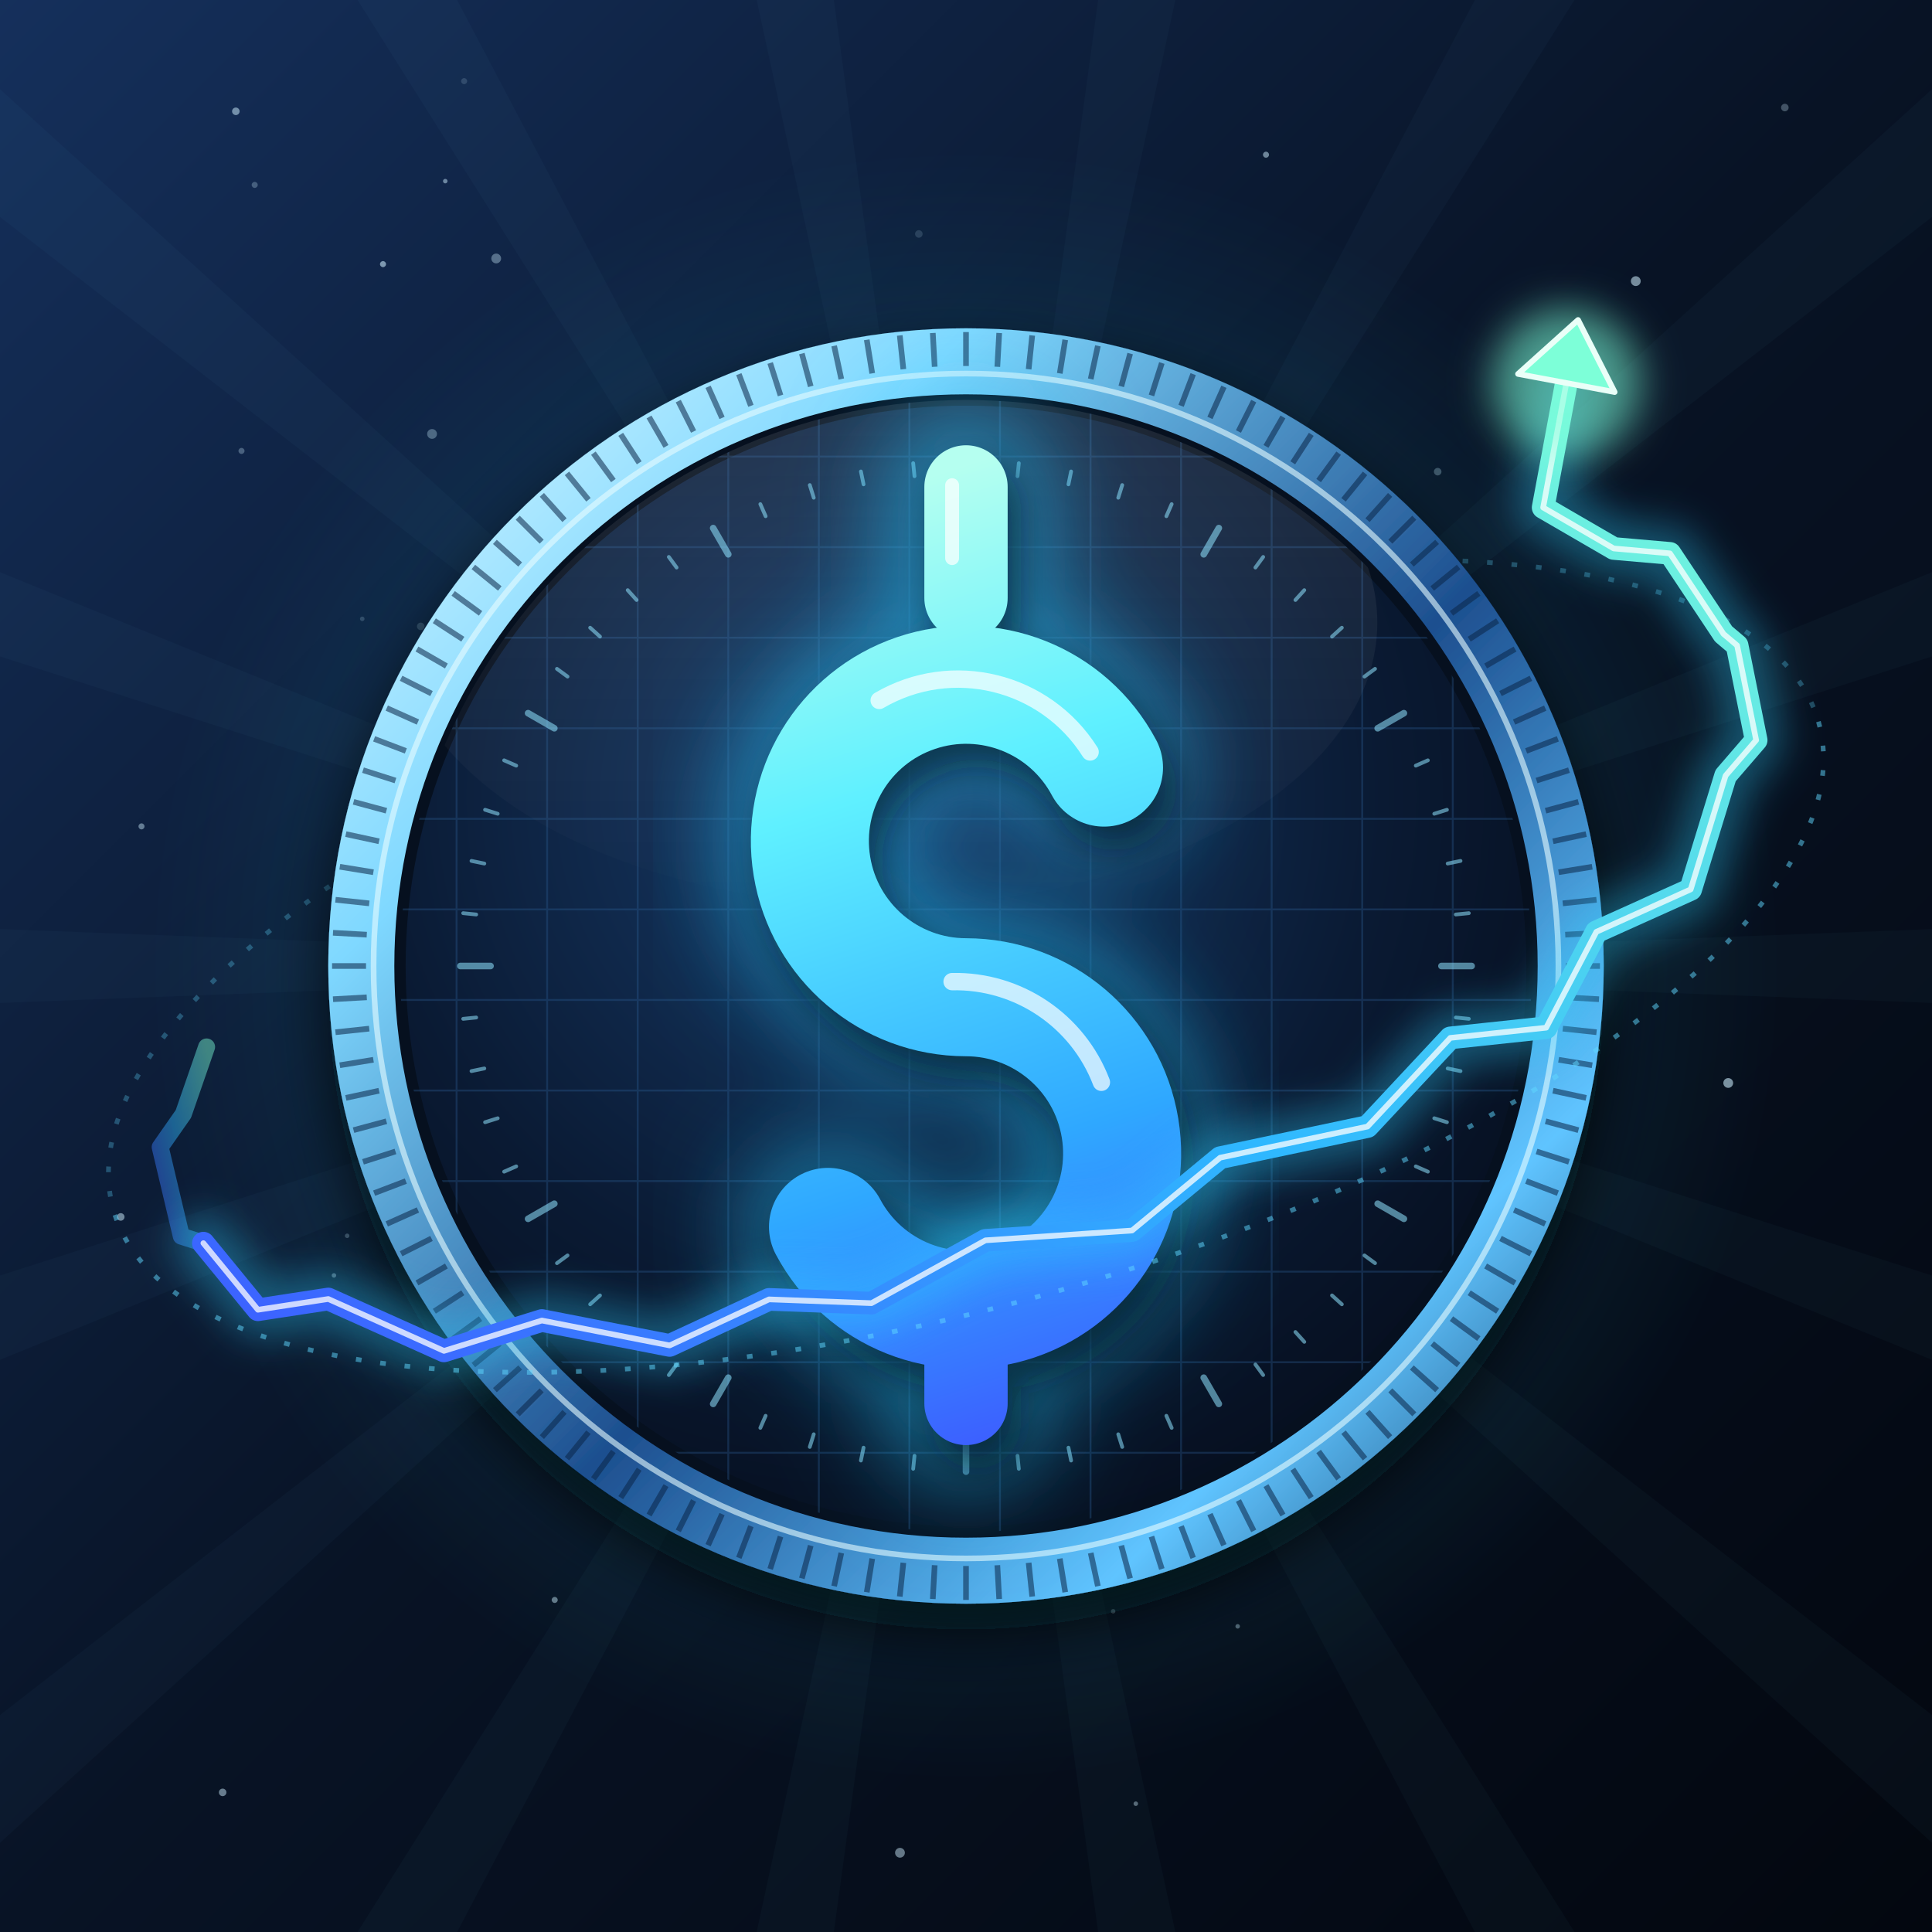
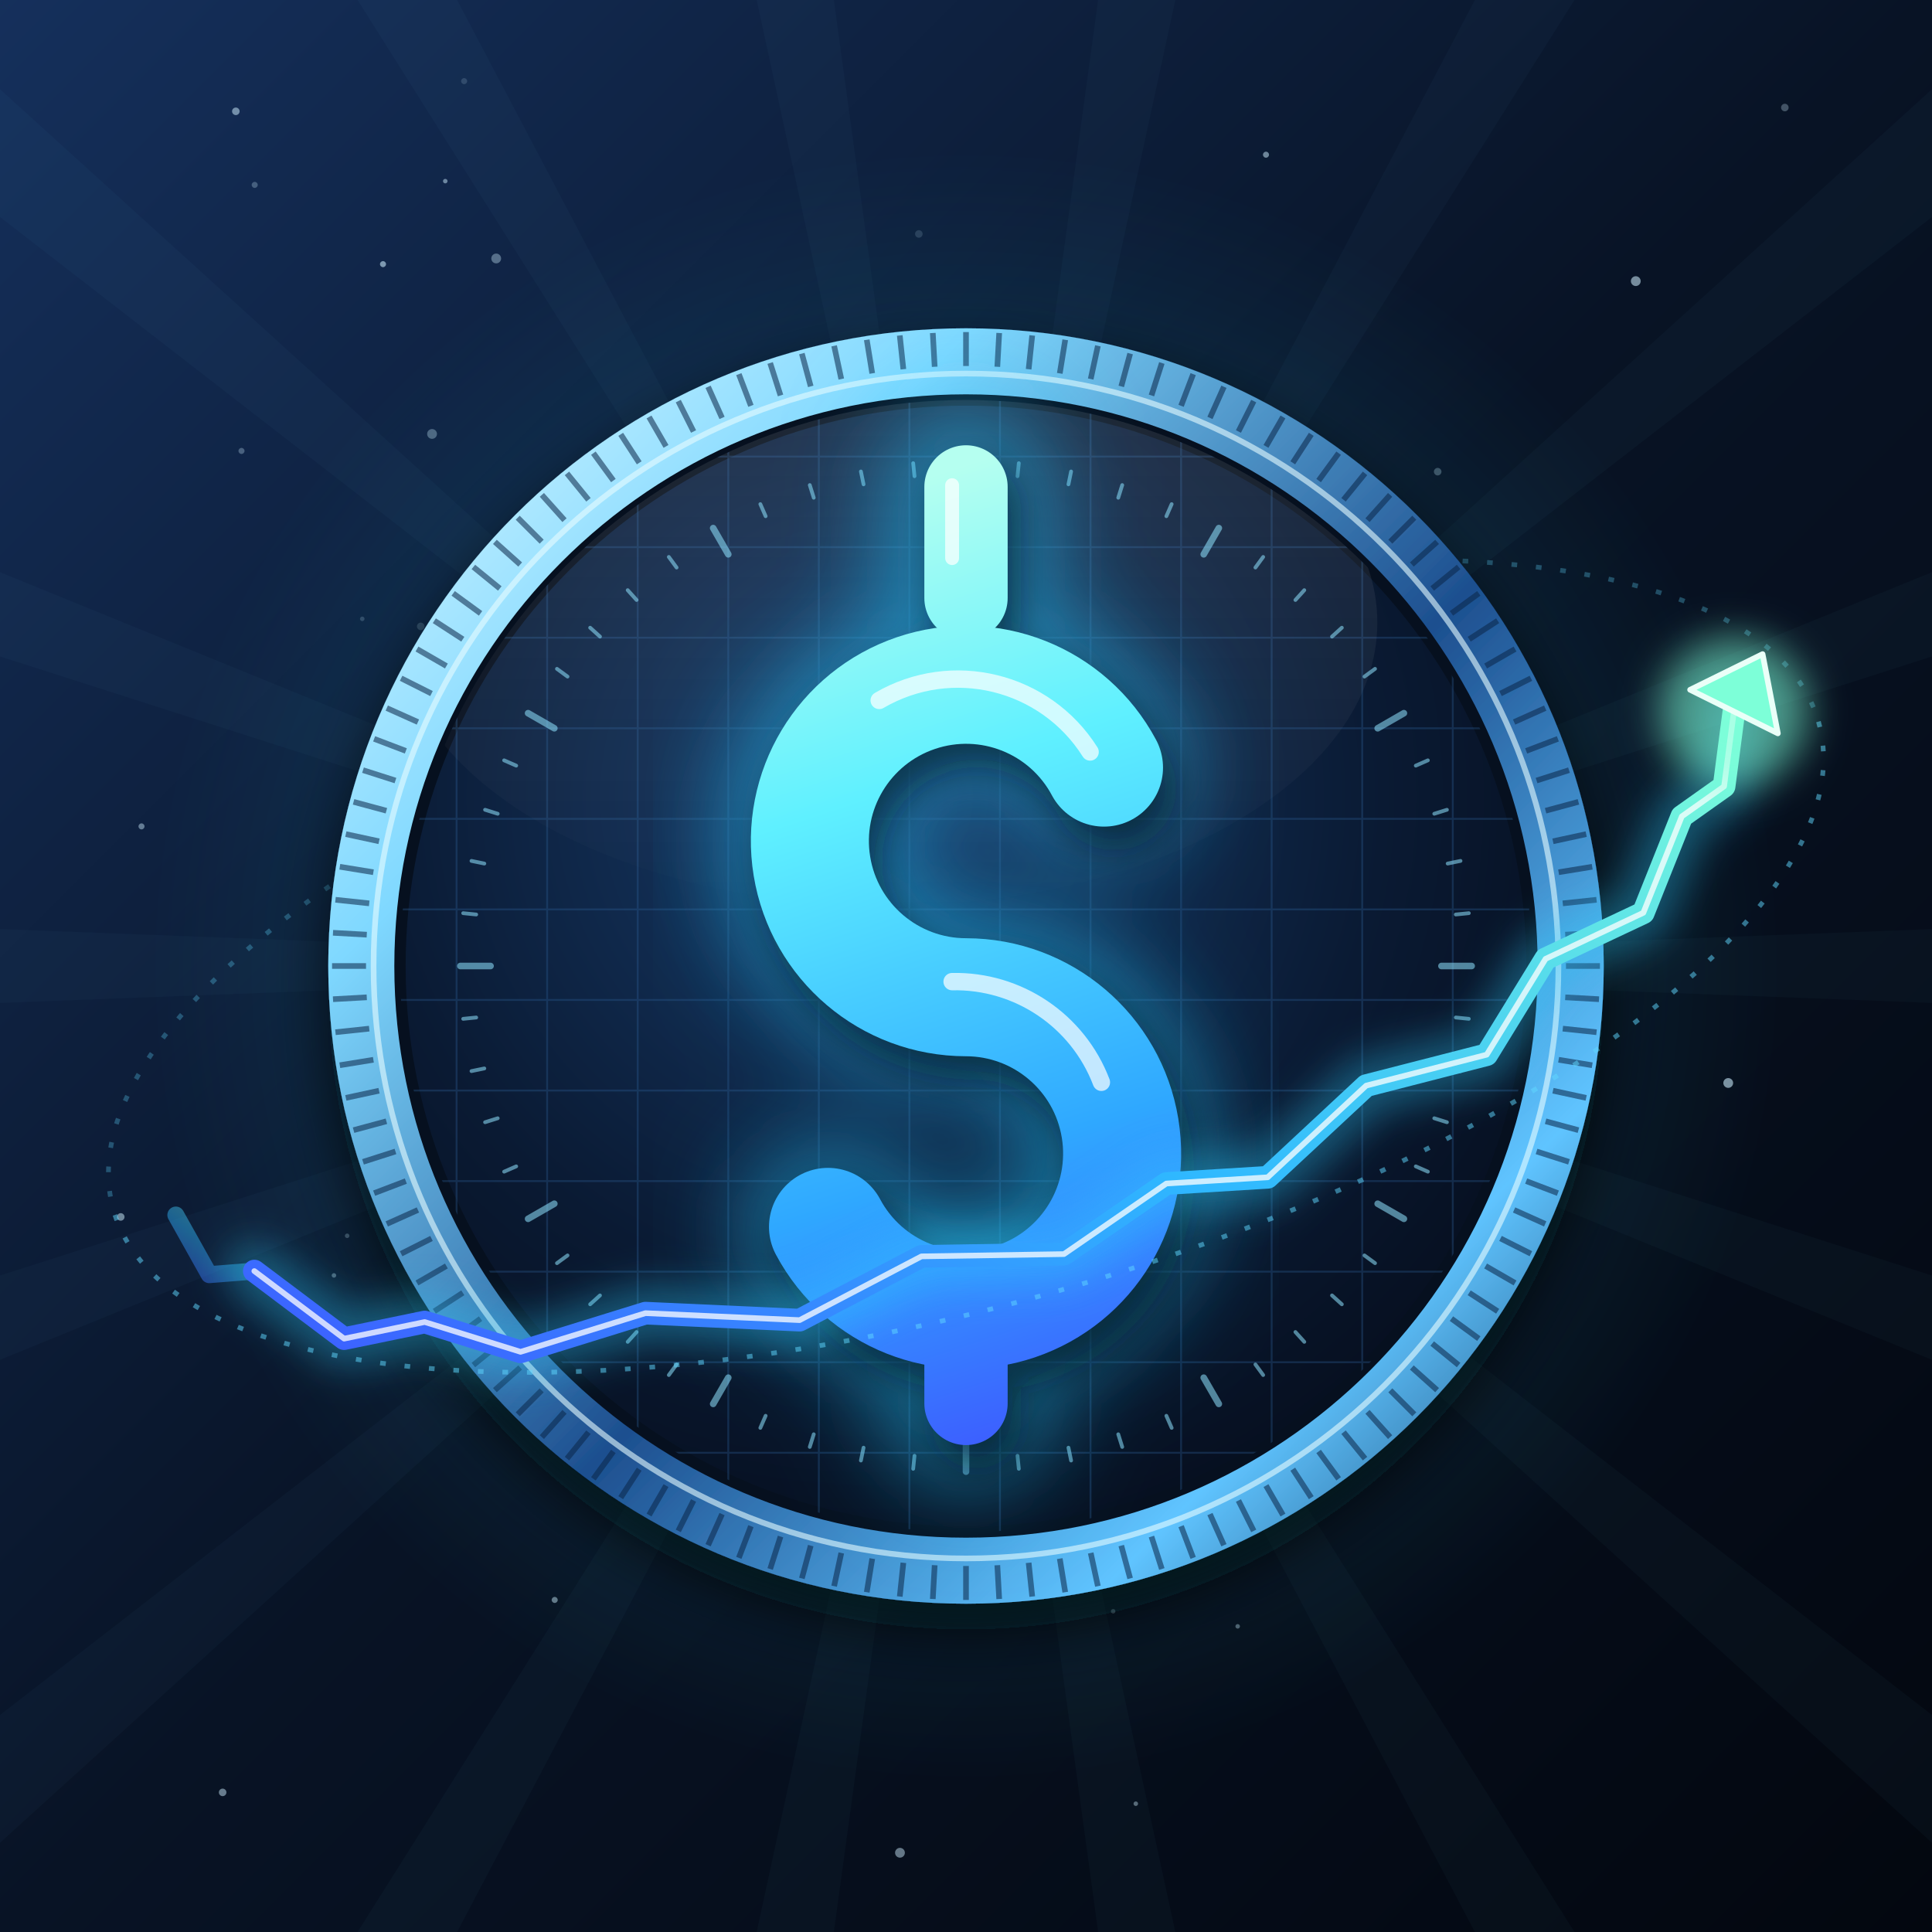
<svg xmlns="http://www.w3.org/2000/svg" viewBox="0 0 1024 1024" width="1024" height="1024">
  <defs>
    <linearGradient id="bg" x1="0" y1="0" x2="1" y2="1">
      <stop offset="0" stop-color="#15305c" />
      <stop offset=".5" stop-color="#081325" />
      <stop offset="1" stop-color="#03070f" />
    </linearGradient>
    <radialGradient id="aura" cx="50%" cy="50%" r="50%">
      <stop offset="0" stop-color="#2f8cff" stop-opacity=".55" />
      <stop offset=".7" stop-color="#22e0ff" stop-opacity=".08" />
      <stop offset="1" stop-color="#22e0ff" stop-opacity="0" />
    </radialGradient>
    <linearGradient id="rim" x1="0" y1="0" x2="1" y2="1">
      <stop offset="0" stop-color="#e6fbff" />
      <stop offset=".25" stop-color="#7fd8ff" />
      <stop offset=".55" stop-color="#1d4f8f" />
      <stop offset=".8" stop-color="#5fc4ff" />
      <stop offset="1" stop-color="#0d2a52" />
    </linearGradient>
    <radialGradient id="face" cx="42%" cy="35%" r="75%">
      <stop offset="0" stop-color="#173c6b" />
      <stop offset=".6" stop-color="#0a1a33" />
      <stop offset="1" stop-color="#050c1a" />
    </radialGradient>
    <linearGradient id="glyph" x1="430" y1="250" x2="600" y2="770" gradientUnits="userSpaceOnUse">
      <stop offset="0" stop-color="#b5fff0" />
      <stop offset=".3" stop-color="#5ff0ff" />
      <stop offset=".7" stop-color="#2fa8ff" />
      <stop offset="1" stop-color="#3d5cff" />
    </linearGradient>
    <linearGradient id="spark" x1="0" y1="0" x2="1" y2="0">
      <stop offset="0" stop-color="#22e0ff" stop-opacity="0" />
      <stop offset=".5" stop-color="#22e0ff" stop-opacity=".55" />
      <stop offset="1" stop-color="#7dffd8" />
    </linearGradient>
    <linearGradient id="sparkArea" x1="0" y1="0" x2="0" y2="1">
      <stop offset="0" stop-color="#22e0ff" stop-opacity=".22" />
      <stop offset="1" stop-color="#22e0ff" stop-opacity="0" />
    </linearGradient>
    <linearGradient id="ring" x1="0" y1="0" x2="1" y2="0">
      <stop offset="0" stop-color="#7dffd8" stop-opacity="0" />
      <stop offset=".3" stop-color="#7dffd8" />
      <stop offset=".65" stop-color="#3fb6ff" />
      <stop offset="1" stop-color="#3d5cff" stop-opacity="0" />
    </linearGradient>
    <linearGradient id="tick" x1="0" y1="1" x2="1" y2="0">
      <stop offset="0" stop-color="#3d5cff" />
      <stop offset=".45" stop-color="#2fb8ff" />
      <stop offset="1" stop-color="#7dffd8" />
    </linearGradient>
    <linearGradient id="gloss" x1="0" y1="0" x2="0" y2="1">
      <stop offset="0" stop-color="#ffffff" stop-opacity=".22" />
      <stop offset="1" stop-color="#ffffff" stop-opacity="0" />
    </linearGradient>
    <filter id="g28" x="-50%" y="-50%" width="200%" height="200%">
      <feGaussianBlur stdDeviation="28" />
    </filter>
    <filter id="g10" x="-100%" y="-100%" width="300%" height="300%">
      <feGaussianBlur stdDeviation="10" />
    </filter>
    <filter id="shadow" x="-50%" y="-50%" width="200%" height="200%">
      <feDropShadow dx="0" dy="14" stdDeviation="16" flood-color="#000814" flood-opacity=".75" />
    </filter>
    <linearGradient id="fadeX" x1="0" y1="0" x2="1" y2="0">
      <stop offset="0" stop-color="#fff" stop-opacity="0" />
      <stop offset=".35" stop-color="#fff" />
      <stop offset=".85" stop-color="#fff" />
      <stop offset="1" stop-color="#fff" stop-opacity="0" />
    </linearGradient>
    <mask id="sparkMask" maskUnits="userSpaceOnUse" x="290" y="400" width="450" height="310">
      <rect x="290" y="400" width="440" height="310" fill="url(#fadeX)" />
    </mask>
    <clipPath id="faceClip">
      <circle cx="512" cy="512" r="300" />
    </clipPath>
    <clipPath id="front">
      <rect x="0" y="512" width="1024" height="512" />
    </clipPath>
    <clipPath id="back">
      <rect x="0" y="0" width="1024" height="512" />
    </clipPath>
  </defs>
  <rect width="1024" height="1024" fill="url(#bg)" />
  <g fill="#5fd8ff" opacity=".028">
    <path d="M512 512 L1271 483 L1271 541 Z" />
    <path d="M512 512 L1236 744 L1216 799 Z" />
    <path d="M512 512 L1113 978 L1075 1023 Z" />
    <path d="M512 512 L917 1155 L866 1184 Z" />
    <path d="M512 512 L673 1255 L615 1265 Z" />
    <path d="M512 512 L409 1265 L351 1255 Z" />
    <path d="M512 512 L158 1184 L107 1155 Z" />
    <path d="M512 512 L-51 1023 L-89 978 Z" />
    <path d="M512 512 L-192 799 L-212 744 Z" />
    <path d="M512 512 L-247 541 L-247 483 Z" />
    <path d="M512 512 L-212 280 L-192 225 Z" />
    <path d="M512 512 L-89 46 L-51 1 Z" />
    <path d="M512 512 L107 -131 L158 -160 Z" />
    <path d="M512 512 L351 -231 L409 -241 Z" />
    <path d="M512 512 L615 -241 L673 -231 Z" />
    <path d="M512 512 L866 -160 L917 -131 Z" />
    <path d="M512 512 L1075 1 L1113 46 Z" />
    <path d="M512 512 L1216 225 L1236 280 Z" />
  </g>
  <g fill="#cfefff">
    <circle cx="263" cy="137" r="2.6" opacity="0.37" />
    <circle cx="125" cy="59" r="2" opacity="0.51" />
    <circle cx="762" cy="250" r="2" opacity="0.27" />
    <circle cx="203" cy="140" r="1.6" opacity="0.57" />
    <circle cx="64" cy="645" r="2" opacity="0.51" />
    <circle cx="223" cy="332" r="2" opacity="0.19" />
    <circle cx="612" cy="674" r="1.6" opacity="0.23" />
    <circle cx="487" cy="124" r="2" opacity="0.15" />
    <circle cx="316" cy="705" r="2" opacity="0.53" />
    <circle cx="520" cy="431" r="2" opacity="0.34" />
    <circle cx="192" cy="328" r="1.2" opacity="0.19" />
    <circle cx="477" cy="982" r="2.6" opacity="0.47" />
    <circle cx="177" cy="676" r="1.2" opacity="0.34" />
    <circle cx="231" cy="637" r="2" opacity="0.23" />
    <circle cx="452" cy="596" r="1.6" opacity="0.56" />
    <circle cx="135" cy="98" r="1.6" opacity="0.27" />
    <circle cx="590" cy="854" r="1.2" opacity="0.30" />
    <circle cx="208" cy="473" r="1.2" opacity="0.31" />
    <circle cx="118" cy="950" r="2" opacity="0.48" />
    <circle cx="946" cy="57" r="2" opacity="0.29" />
    <circle cx="184" cy="655" r="1.2" opacity="0.28" />
    <circle cx="221" cy="459" r="1.6" opacity="0.26" />
    <circle cx="605" cy="190" r="1.2" opacity="0.31" />
    <circle cx="469" cy="385" r="2" opacity="0.60" />
    <circle cx="579" cy="455" r="1.6" opacity="0.34" />
    <circle cx="236" cy="96" r="1.2" opacity="0.48" />
    <circle cx="602" cy="956" r="1.2" opacity="0.40" />
    <circle cx="590" cy="343" r="1.2" opacity="0.21" />
    <circle cx="540" cy="770" r="2.6" opacity="0.44" />
    <circle cx="229" cy="230" r="2.6" opacity="0.33" />
    <circle cx="75" cy="438" r="1.6" opacity="0.44" />
    <circle cx="444" cy="244" r="1.6" opacity="0.16" />
    <circle cx="280" cy="269" r="1.6" opacity="0.50" />
    <circle cx="434" cy="287" r="2" opacity="0.17" />
    <circle cx="916" cy="574" r="2.6" opacity="0.58" />
    <circle cx="656" cy="862" r="1.2" opacity="0.37" />
    <circle cx="128" cy="239" r="1.6" opacity="0.30" />
    <circle cx="660" cy="795" r="2" opacity="0.52" />
    <circle cx="538" cy="658" r="2" opacity="0.30" />
    <circle cx="410" cy="509" r="2" opacity="0.58" />
    <circle cx="671" cy="82" r="1.6" opacity="0.50" />
    <circle cx="294" cy="848" r="1.6" opacity="0.46" />
    <circle cx="479" cy="486" r="2.6" opacity="0.57" />
    <circle cx="246" cy="43" r="1.6" opacity="0.16" />
    <circle cx="867" cy="149" r="2.6" opacity="0.55" />
  </g>
  <circle cx="512" cy="512" r="440" fill="url(#aura)" />
  <g fill="none" stroke="url(#tick)" stroke-width="9" stroke-linejoin="round" stroke-linecap="round" opacity=".45">
-     <path d="M109.5 554.9 L97.2 590.4 L84.9 608.0 L96.1 655.2 L107.8 658.9" />
+     <path d="M93.2 644.0 L110.9 675.6 L134.8 673.7" />
  </g>
  <g transform="rotate(-16 512 512)" clip-path="url(#back)" fill="none">
    <ellipse cx="512" cy="512" rx="470" ry="179" stroke="#5fd8ff" stroke-width="2.5" opacity=".3" stroke-dasharray="3 10" />
  </g>
  <g filter="url(#shadow)">
    <circle cx="512" cy="512" r="338" fill="url(#rim)" />
  </g>
  <g stroke="#0a2547" stroke-width="3" opacity=".55">
    <line x1="830.0" y1="512.0" x2="848.0" y2="512.0" />
    <line x1="829.6" y1="528.6" x2="847.5" y2="529.6" />
    <line x1="828.3" y1="545.2" x2="846.2" y2="547.1" />
    <line x1="826.1" y1="561.7" x2="843.9" y2="564.6" />
    <line x1="823.1" y1="578.1" x2="840.7" y2="581.9" />
    <line x1="819.2" y1="594.3" x2="836.6" y2="599.0" />
    <line x1="814.4" y1="610.3" x2="831.6" y2="615.8" />
    <line x1="808.9" y1="626.0" x2="825.7" y2="632.4" />
    <line x1="802.5" y1="641.3" x2="819.0" y2="648.7" />
    <line x1="795.3" y1="656.4" x2="811.4" y2="664.5" />
    <line x1="787.4" y1="671.0" x2="803.0" y2="680.0" />
    <line x1="778.7" y1="685.2" x2="793.8" y2="695.0" />
    <line x1="769.3" y1="698.9" x2="783.8" y2="709.5" />
    <line x1="759.1" y1="712.1" x2="773.1" y2="723.5" />
    <line x1="748.3" y1="724.8" x2="761.7" y2="736.8" />
    <line x1="736.9" y1="736.9" x2="749.6" y2="749.6" />
    <line x1="724.8" y1="748.3" x2="736.8" y2="761.7" />
    <line x1="712.1" y1="759.1" x2="723.5" y2="773.1" />
    <line x1="698.9" y1="769.3" x2="709.5" y2="783.8" />
    <line x1="685.2" y1="778.7" x2="695.0" y2="793.8" />
    <line x1="671.0" y1="787.4" x2="680.0" y2="803.0" />
    <line x1="656.4" y1="795.3" x2="664.5" y2="811.4" />
    <line x1="641.3" y1="802.5" x2="648.7" y2="819.0" />
    <line x1="626.0" y1="808.9" x2="632.4" y2="825.7" />
    <line x1="610.3" y1="814.4" x2="615.8" y2="831.6" />
    <line x1="594.3" y1="819.2" x2="599.0" y2="836.6" />
    <line x1="578.1" y1="823.1" x2="581.9" y2="840.7" />
    <line x1="561.7" y1="826.1" x2="564.6" y2="843.9" />
    <line x1="545.2" y1="828.3" x2="547.1" y2="846.2" />
    <line x1="528.6" y1="829.6" x2="529.6" y2="847.5" />
    <line x1="512.0" y1="830.0" x2="512.0" y2="848.0" />
    <line x1="495.4" y1="829.6" x2="494.4" y2="847.5" />
    <line x1="478.8" y1="828.3" x2="476.9" y2="846.2" />
    <line x1="462.3" y1="826.1" x2="459.4" y2="843.9" />
    <line x1="445.9" y1="823.1" x2="442.1" y2="840.7" />
    <line x1="429.7" y1="819.2" x2="425.0" y2="836.6" />
    <line x1="413.7" y1="814.4" x2="408.2" y2="831.6" />
    <line x1="398.0" y1="808.9" x2="391.6" y2="825.7" />
    <line x1="382.7" y1="802.5" x2="375.3" y2="819.0" />
    <line x1="367.6" y1="795.3" x2="359.5" y2="811.4" />
    <line x1="353.0" y1="787.4" x2="344.0" y2="803.0" />
    <line x1="338.8" y1="778.7" x2="329.0" y2="793.8" />
    <line x1="325.1" y1="769.3" x2="314.5" y2="783.8" />
    <line x1="311.9" y1="759.1" x2="300.5" y2="773.1" />
    <line x1="299.2" y1="748.3" x2="287.2" y2="761.7" />
    <line x1="287.1" y1="736.9" x2="274.4" y2="749.6" />
    <line x1="275.7" y1="724.8" x2="262.3" y2="736.8" />
    <line x1="264.9" y1="712.1" x2="250.9" y2="723.5" />
    <line x1="254.7" y1="698.9" x2="240.2" y2="709.5" />
    <line x1="245.3" y1="685.2" x2="230.2" y2="695.0" />
    <line x1="236.6" y1="671.0" x2="221.0" y2="680.0" />
    <line x1="228.7" y1="656.4" x2="212.6" y2="664.5" />
    <line x1="221.5" y1="641.3" x2="205.0" y2="648.7" />
    <line x1="215.1" y1="626.0" x2="198.3" y2="632.4" />
    <line x1="209.6" y1="610.3" x2="192.4" y2="615.8" />
    <line x1="204.8" y1="594.3" x2="187.4" y2="599.0" />
    <line x1="200.9" y1="578.1" x2="183.3" y2="581.9" />
    <line x1="197.9" y1="561.7" x2="180.1" y2="564.6" />
    <line x1="195.7" y1="545.2" x2="177.8" y2="547.1" />
    <line x1="194.4" y1="528.6" x2="176.5" y2="529.6" />
    <line x1="194.0" y1="512.0" x2="176.0" y2="512.0" />
    <line x1="194.4" y1="495.4" x2="176.5" y2="494.4" />
    <line x1="195.7" y1="478.8" x2="177.8" y2="476.9" />
    <line x1="197.9" y1="462.3" x2="180.1" y2="459.4" />
    <line x1="200.9" y1="445.9" x2="183.3" y2="442.1" />
    <line x1="204.8" y1="429.7" x2="187.4" y2="425.0" />
    <line x1="209.6" y1="413.7" x2="192.4" y2="408.2" />
    <line x1="215.1" y1="398.0" x2="198.3" y2="391.6" />
    <line x1="221.5" y1="382.7" x2="205.0" y2="375.3" />
    <line x1="228.7" y1="367.6" x2="212.6" y2="359.5" />
    <line x1="236.6" y1="353.0" x2="221.0" y2="344.0" />
    <line x1="245.3" y1="338.8" x2="230.2" y2="329.0" />
    <line x1="254.7" y1="325.1" x2="240.2" y2="314.5" />
    <line x1="264.9" y1="311.9" x2="250.9" y2="300.5" />
    <line x1="275.7" y1="299.2" x2="262.3" y2="287.2" />
    <line x1="287.1" y1="287.1" x2="274.4" y2="274.4" />
    <line x1="299.2" y1="275.7" x2="287.2" y2="262.3" />
    <line x1="311.9" y1="264.9" x2="300.5" y2="250.9" />
    <line x1="325.1" y1="254.7" x2="314.5" y2="240.2" />
    <line x1="338.8" y1="245.3" x2="329.0" y2="230.2" />
    <line x1="353.0" y1="236.6" x2="344.0" y2="221.0" />
    <line x1="367.6" y1="228.7" x2="359.5" y2="212.6" />
    <line x1="382.7" y1="221.5" x2="375.3" y2="205.0" />
    <line x1="398.0" y1="215.1" x2="391.6" y2="198.3" />
    <line x1="413.7" y1="209.6" x2="408.2" y2="192.4" />
    <line x1="429.7" y1="204.8" x2="425.0" y2="187.4" />
    <line x1="445.9" y1="200.9" x2="442.1" y2="183.3" />
    <line x1="462.3" y1="197.9" x2="459.4" y2="180.1" />
    <line x1="478.8" y1="195.7" x2="476.9" y2="177.8" />
    <line x1="495.4" y1="194.4" x2="494.4" y2="176.5" />
    <line x1="512.0" y1="194.0" x2="512.0" y2="176.0" />
    <line x1="528.6" y1="194.4" x2="529.6" y2="176.5" />
    <line x1="545.2" y1="195.7" x2="547.1" y2="177.8" />
    <line x1="561.7" y1="197.9" x2="564.6" y2="180.1" />
    <line x1="578.1" y1="200.9" x2="581.9" y2="183.3" />
    <line x1="594.3" y1="204.8" x2="599.0" y2="187.4" />
    <line x1="610.3" y1="209.6" x2="615.8" y2="192.4" />
    <line x1="626.0" y1="215.1" x2="632.4" y2="198.3" />
    <line x1="641.3" y1="221.5" x2="648.7" y2="205.0" />
    <line x1="656.4" y1="228.7" x2="664.5" y2="212.6" />
    <line x1="671.0" y1="236.6" x2="680.0" y2="221.0" />
    <line x1="685.2" y1="245.3" x2="695.0" y2="230.2" />
    <line x1="698.9" y1="254.7" x2="709.5" y2="240.2" />
    <line x1="712.1" y1="264.9" x2="723.5" y2="250.9" />
    <line x1="724.8" y1="275.7" x2="736.8" y2="262.3" />
    <line x1="736.9" y1="287.1" x2="749.6" y2="274.4" />
    <line x1="748.3" y1="299.2" x2="761.7" y2="287.2" />
    <line x1="759.1" y1="311.9" x2="773.1" y2="300.5" />
    <line x1="769.3" y1="325.1" x2="783.8" y2="314.5" />
    <line x1="778.7" y1="338.8" x2="793.8" y2="329.0" />
    <line x1="787.4" y1="353.0" x2="803.0" y2="344.0" />
    <line x1="795.3" y1="367.6" x2="811.4" y2="359.5" />
    <line x1="802.5" y1="382.7" x2="819.0" y2="375.3" />
    <line x1="808.9" y1="398.0" x2="825.7" y2="391.6" />
    <line x1="814.4" y1="413.7" x2="831.6" y2="408.2" />
    <line x1="819.2" y1="429.7" x2="836.6" y2="425.0" />
    <line x1="823.1" y1="445.9" x2="840.7" y2="442.1" />
    <line x1="826.1" y1="462.3" x2="843.9" y2="459.4" />
    <line x1="828.3" y1="478.8" x2="846.2" y2="476.9" />
    <line x1="829.6" y1="495.4" x2="847.5" y2="494.4" />
  </g>
  <circle cx="512" cy="512" r="314" fill="none" stroke="#e6fbff" stroke-width="3" opacity=".6" />
  <circle cx="512" cy="512" r="300" fill="url(#face)" />
  <circle cx="512" cy="512" r="300" fill="none" stroke="#06101f" stroke-width="6" />
  <g clip-path="url(#faceClip)">
    <g fill="none" stroke="#2a5d93" stroke-width="1" opacity=".35">
      <line x1="242" y1="200" x2="242" y2="830" />
      <line x1="290" y1="200" x2="290" y2="830" />
      <line x1="338" y1="200" x2="338" y2="830" />
      <line x1="386" y1="200" x2="386" y2="830" />
      <line x1="434" y1="200" x2="434" y2="830" />
      <line x1="482" y1="200" x2="482" y2="830" />
      <line x1="530" y1="200" x2="530" y2="830" />
      <line x1="578" y1="200" x2="578" y2="830" />
      <line x1="626" y1="200" x2="626" y2="830" />
      <line x1="674" y1="200" x2="674" y2="830" />
      <line x1="722" y1="200" x2="722" y2="830" />
      <line x1="770" y1="200" x2="770" y2="830" />
      <line x1="200" y1="242" x2="830" y2="242" />
      <line x1="200" y1="290" x2="830" y2="290" />
      <line x1="200" y1="338" x2="830" y2="338" />
      <line x1="200" y1="386" x2="830" y2="386" />
      <line x1="200" y1="434" x2="830" y2="434" />
      <line x1="200" y1="482" x2="830" y2="482" />
      <line x1="200" y1="530" x2="830" y2="530" />
      <line x1="200" y1="578" x2="830" y2="578" />
      <line x1="200" y1="626" x2="830" y2="626" />
      <line x1="200" y1="674" x2="830" y2="674" />
      <line x1="200" y1="722" x2="830" y2="722" />
      <line x1="200" y1="770" x2="830" y2="770" />
    </g>
    <ellipse cx="470" cy="330" rx="260" ry="150" fill="url(#gloss)" opacity=".5" />
  </g>
  <g stroke="#8fe3ff" opacity=".55" stroke-linecap="round">
    <line x1="780.0" y1="512.0" x2="764.0" y2="512.0" stroke-width="3.5" />
    <line x1="778.5" y1="540.0" x2="771.6" y2="539.3" stroke-width="2" />
    <line x1="774.1" y1="567.7" x2="767.3" y2="566.3" stroke-width="2" />
    <line x1="766.9" y1="594.8" x2="760.2" y2="592.7" stroke-width="2" />
    <line x1="756.8" y1="621.0" x2="750.4" y2="618.2" stroke-width="2" />
    <line x1="744.1" y1="646.0" x2="730.2" y2="638.0" stroke-width="3.5" />
    <line x1="728.8" y1="669.5" x2="723.2" y2="665.4" stroke-width="2" />
    <line x1="711.2" y1="691.3" x2="706.0" y2="686.6" stroke-width="2" />
    <line x1="691.3" y1="711.2" x2="686.6" y2="706.0" stroke-width="2" />
    <line x1="669.5" y1="728.8" x2="665.4" y2="723.2" stroke-width="2" />
    <line x1="646.0" y1="744.1" x2="638.0" y2="730.2" stroke-width="3.5" />
    <line x1="621.0" y1="756.8" x2="618.2" y2="750.4" stroke-width="2" />
    <line x1="594.8" y1="766.9" x2="592.7" y2="760.2" stroke-width="2" />
    <line x1="567.7" y1="774.1" x2="566.3" y2="767.3" stroke-width="2" />
    <line x1="540.0" y1="778.5" x2="539.3" y2="771.6" stroke-width="2" />
    <line x1="512.0" y1="780.0" x2="512.0" y2="764.0" stroke-width="3.5" />
    <line x1="484.0" y1="778.5" x2="484.7" y2="771.6" stroke-width="2" />
    <line x1="456.3" y1="774.1" x2="457.7" y2="767.3" stroke-width="2" />
    <line x1="429.2" y1="766.9" x2="431.3" y2="760.2" stroke-width="2" />
    <line x1="403.0" y1="756.8" x2="405.8" y2="750.4" stroke-width="2" />
    <line x1="378.0" y1="744.1" x2="386.0" y2="730.2" stroke-width="3.5" />
    <line x1="354.5" y1="728.8" x2="358.6" y2="723.2" stroke-width="2" />
    <line x1="332.7" y1="711.2" x2="337.4" y2="706.0" stroke-width="2" />
    <line x1="312.8" y1="691.3" x2="318.0" y2="686.6" stroke-width="2" />
    <line x1="295.2" y1="669.5" x2="300.8" y2="665.4" stroke-width="2" />
    <line x1="279.9" y1="646.0" x2="293.8" y2="638.0" stroke-width="3.5" />
    <line x1="267.2" y1="621.0" x2="273.6" y2="618.2" stroke-width="2" />
    <line x1="257.1" y1="594.8" x2="263.8" y2="592.7" stroke-width="2" />
    <line x1="249.9" y1="567.7" x2="256.7" y2="566.3" stroke-width="2" />
    <line x1="245.5" y1="540.0" x2="252.4" y2="539.3" stroke-width="2" />
    <line x1="244.0" y1="512.0" x2="260.0" y2="512.0" stroke-width="3.5" />
    <line x1="245.5" y1="484.0" x2="252.4" y2="484.7" stroke-width="2" />
    <line x1="249.9" y1="456.3" x2="256.7" y2="457.7" stroke-width="2" />
    <line x1="257.1" y1="429.2" x2="263.8" y2="431.3" stroke-width="2" />
    <line x1="267.2" y1="403.0" x2="273.6" y2="405.8" stroke-width="2" />
    <line x1="279.9" y1="378.0" x2="293.8" y2="386.0" stroke-width="3.5" />
    <line x1="295.2" y1="354.5" x2="300.8" y2="358.6" stroke-width="2" />
    <line x1="312.8" y1="332.7" x2="318.0" y2="337.4" stroke-width="2" />
    <line x1="332.7" y1="312.8" x2="337.4" y2="318.0" stroke-width="2" />
    <line x1="354.5" y1="295.2" x2="358.6" y2="300.8" stroke-width="2" />
    <line x1="378.0" y1="279.9" x2="386.0" y2="293.8" stroke-width="3.5" />
    <line x1="403.0" y1="267.2" x2="405.8" y2="273.6" stroke-width="2" />
    <line x1="429.2" y1="257.1" x2="431.3" y2="263.8" stroke-width="2" />
    <line x1="456.3" y1="249.9" x2="457.7" y2="256.7" stroke-width="2" />
    <line x1="484.0" y1="245.5" x2="484.7" y2="252.4" stroke-width="2" />
    <line x1="512.0" y1="244.0" x2="512.0" y2="260.0" stroke-width="3.5" />
    <line x1="540.0" y1="245.5" x2="539.3" y2="252.4" stroke-width="2" />
    <line x1="567.7" y1="249.9" x2="566.3" y2="256.7" stroke-width="2" />
    <line x1="594.8" y1="257.1" x2="592.7" y2="263.8" stroke-width="2" />
    <line x1="621.0" y1="267.2" x2="618.2" y2="273.6" stroke-width="2" />
    <line x1="646.0" y1="279.9" x2="638.0" y2="293.8" stroke-width="3.5" />
    <line x1="669.5" y1="295.2" x2="665.4" y2="300.8" stroke-width="2" />
    <line x1="691.3" y1="312.8" x2="686.6" y2="318.0" stroke-width="2" />
    <line x1="711.2" y1="332.7" x2="706.0" y2="337.4" stroke-width="2" />
    <line x1="728.8" y1="354.5" x2="723.2" y2="358.6" stroke-width="2" />
    <line x1="744.1" y1="378.0" x2="730.2" y2="386.0" stroke-width="3.5" />
    <line x1="756.8" y1="403.0" x2="750.4" y2="405.8" stroke-width="2" />
    <line x1="766.9" y1="429.2" x2="760.2" y2="431.3" stroke-width="2" />
    <line x1="774.1" y1="456.3" x2="767.3" y2="457.7" stroke-width="2" />
    <line x1="778.5" y1="484.0" x2="771.6" y2="484.7" stroke-width="2" />
  </g>
  <g fill="none" stroke-linecap="round" transform="translate(512 512) scale(.92) translate(-512 -512)">
    <g stroke="#22c8ff" stroke-width="96" filter="url(#g28)" opacity=".55">
      <path d="M591.5 397.7A90 90 0 1 0 512 530A90 90 0 1 1 432.5 662.3" />
      <path d="M512 236V300M512 764V700" />
    </g>
    <g stroke="#020814" stroke-width="70" opacity=".6" transform="translate(6 12)" filter="url(#g10)">
      <path d="M591.5 397.7A90 90 0 1 0 512 530A90 90 0 1 1 432.5 662.3" />
      <path d="M512 236V300M512 764V700" stroke-width="50" />
    </g>
    <g stroke="url(#glyph)" stroke-width="68">
      <path d="M591.5 397.7A90 90 0 1 0 512 530A90 90 0 1 1 432.5 662.3" />
      <path d="M512 236V300M512 764V700" stroke-width="48" />
    </g>
    <g stroke="#ffffff" stroke-width="10" opacity=".7" transform="translate(-8 -9)">
      <path d="M591.5 397.7A90 90 0 0 0 470 368" />
      <path d="M512 530A90 90 0 0 1 598 588" />
      <path d="M512 244V286" stroke-width="8" />
    </g>
  </g>
  <g fill="none" stroke-linejoin="round" stroke-linecap="round">
    <g stroke="#2fd0ff" stroke-width="30" opacity=".35" filter="url(#g10)">
-       <path d="M107.8 658.9 L136.7 694.2 L174.0 688.5 L235.3 716.0 L287.2 699.9 L354.9 713.1 L407.6 688.7 L461.9 690.7 L522.3 657.4 L600.0 652.2 L646.7 613.6 L724.8 597.1 L768.7 550.1 L819.5 544.7 L846.1 493.9 L896.1 471.4 L914.6 411.1 L930.8 392.3 L920.7 342.1 L913.5 336.0 L885.1 293.3 L855.3 290.7 L817.9 269.0 L830.2 203.0" />
+       <path d="M134.8 673.7 L182.4 709.5 L225.1 700.7 L275.9 716.5 L342.1 696.0 L423.8 699.7 L488.4 665.9 L563.9 664.7 L618.2 627.3 L671.9 624.0 L724.1 575.4 L788.0 559.0 L819.2 508.2 L871.0 483.8 L891.4 432.7 L913.8 416.8 L919.0 377.1" />
    </g>
    <g stroke="url(#tick)" stroke-width="12">
-       <path d="M107.8 658.9 L136.7 694.2 L174.0 688.5 L235.3 716.0 L287.2 699.9 L354.9 713.1 L407.6 688.7 L461.9 690.7 L522.3 657.4 L600.0 652.2 L646.7 613.6 L724.8 597.1 L768.7 550.1 L819.5 544.7 L846.1 493.9 L896.1 471.4 L914.6 411.1 L930.8 392.3 L920.7 342.1 L913.5 336.0 L885.1 293.3 L855.3 290.7 L817.9 269.0 L830.2 203.0" />
+       <path d="M134.8 673.7 L182.4 709.5 L225.1 700.7 L275.9 716.5 L342.1 696.0 L423.8 699.7 L488.4 665.9 L563.9 664.7 L618.2 627.3 L671.9 624.0 L724.1 575.4 L788.0 559.0 L819.2 508.2 L871.0 483.8 L891.4 432.7 L913.8 416.8 L919.0 377.1" />
    </g>
    <g stroke="#ffffff" stroke-width="3" opacity=".75">
-       <path d="M107.8 658.9 L136.7 694.2 L174.0 688.5 L235.3 716.0 L287.2 699.9 L354.9 713.1 L407.6 688.7 L461.9 690.7 L522.3 657.4 L600.0 652.2 L646.7 613.6 L724.8 597.1 L768.7 550.1 L819.5 544.7 L846.1 493.9 L896.1 471.4 L914.6 411.1 L930.8 392.3 L920.7 342.1 L913.5 336.0 L885.1 293.3 L855.3 290.7 L817.9 269.0 L830.2 203.0" />
+       <path d="M134.8 673.7 L182.4 709.5 L225.1 700.7 L275.9 716.5 L342.1 696.0 L423.8 699.7 L488.4 665.9 L563.9 664.7 L618.2 627.3 L671.9 624.0 L724.1 575.4 L788.0 559.0 L819.2 508.2 L871.0 483.8 L891.4 432.7 L913.8 416.8 L919.0 377.1" />
    </g>
  </g>
  <g transform="rotate(-16 512 512)" clip-path="url(#front)" fill="none">
    <ellipse cx="512" cy="512" rx="470" ry="179" stroke="#5fd8ff" stroke-width="2.5" opacity=".5" stroke-dasharray="3 10" />
  </g>
-   <circle cx="830.2" cy="203.0" r="40" fill="#7dffd8" opacity=".55" filter="url(#g10)" />
-   <path d="M836.4 169.6 L855.8 207.8 L804.6 198.2 Z" fill="#7dffd8" stroke="#eafff8" stroke-width="3" stroke-linejoin="round" />
+   <circle cx="919.0" cy="377.1" r="40" fill="#7dffd8" opacity=".55" filter="url(#g10)" />
+   <path d="M934.2 346.7 L942.3 388.7 L895.8 365.6 Z" fill="#7dffd8" stroke="#eafff8" stroke-width="3" stroke-linejoin="round" />
</svg>
